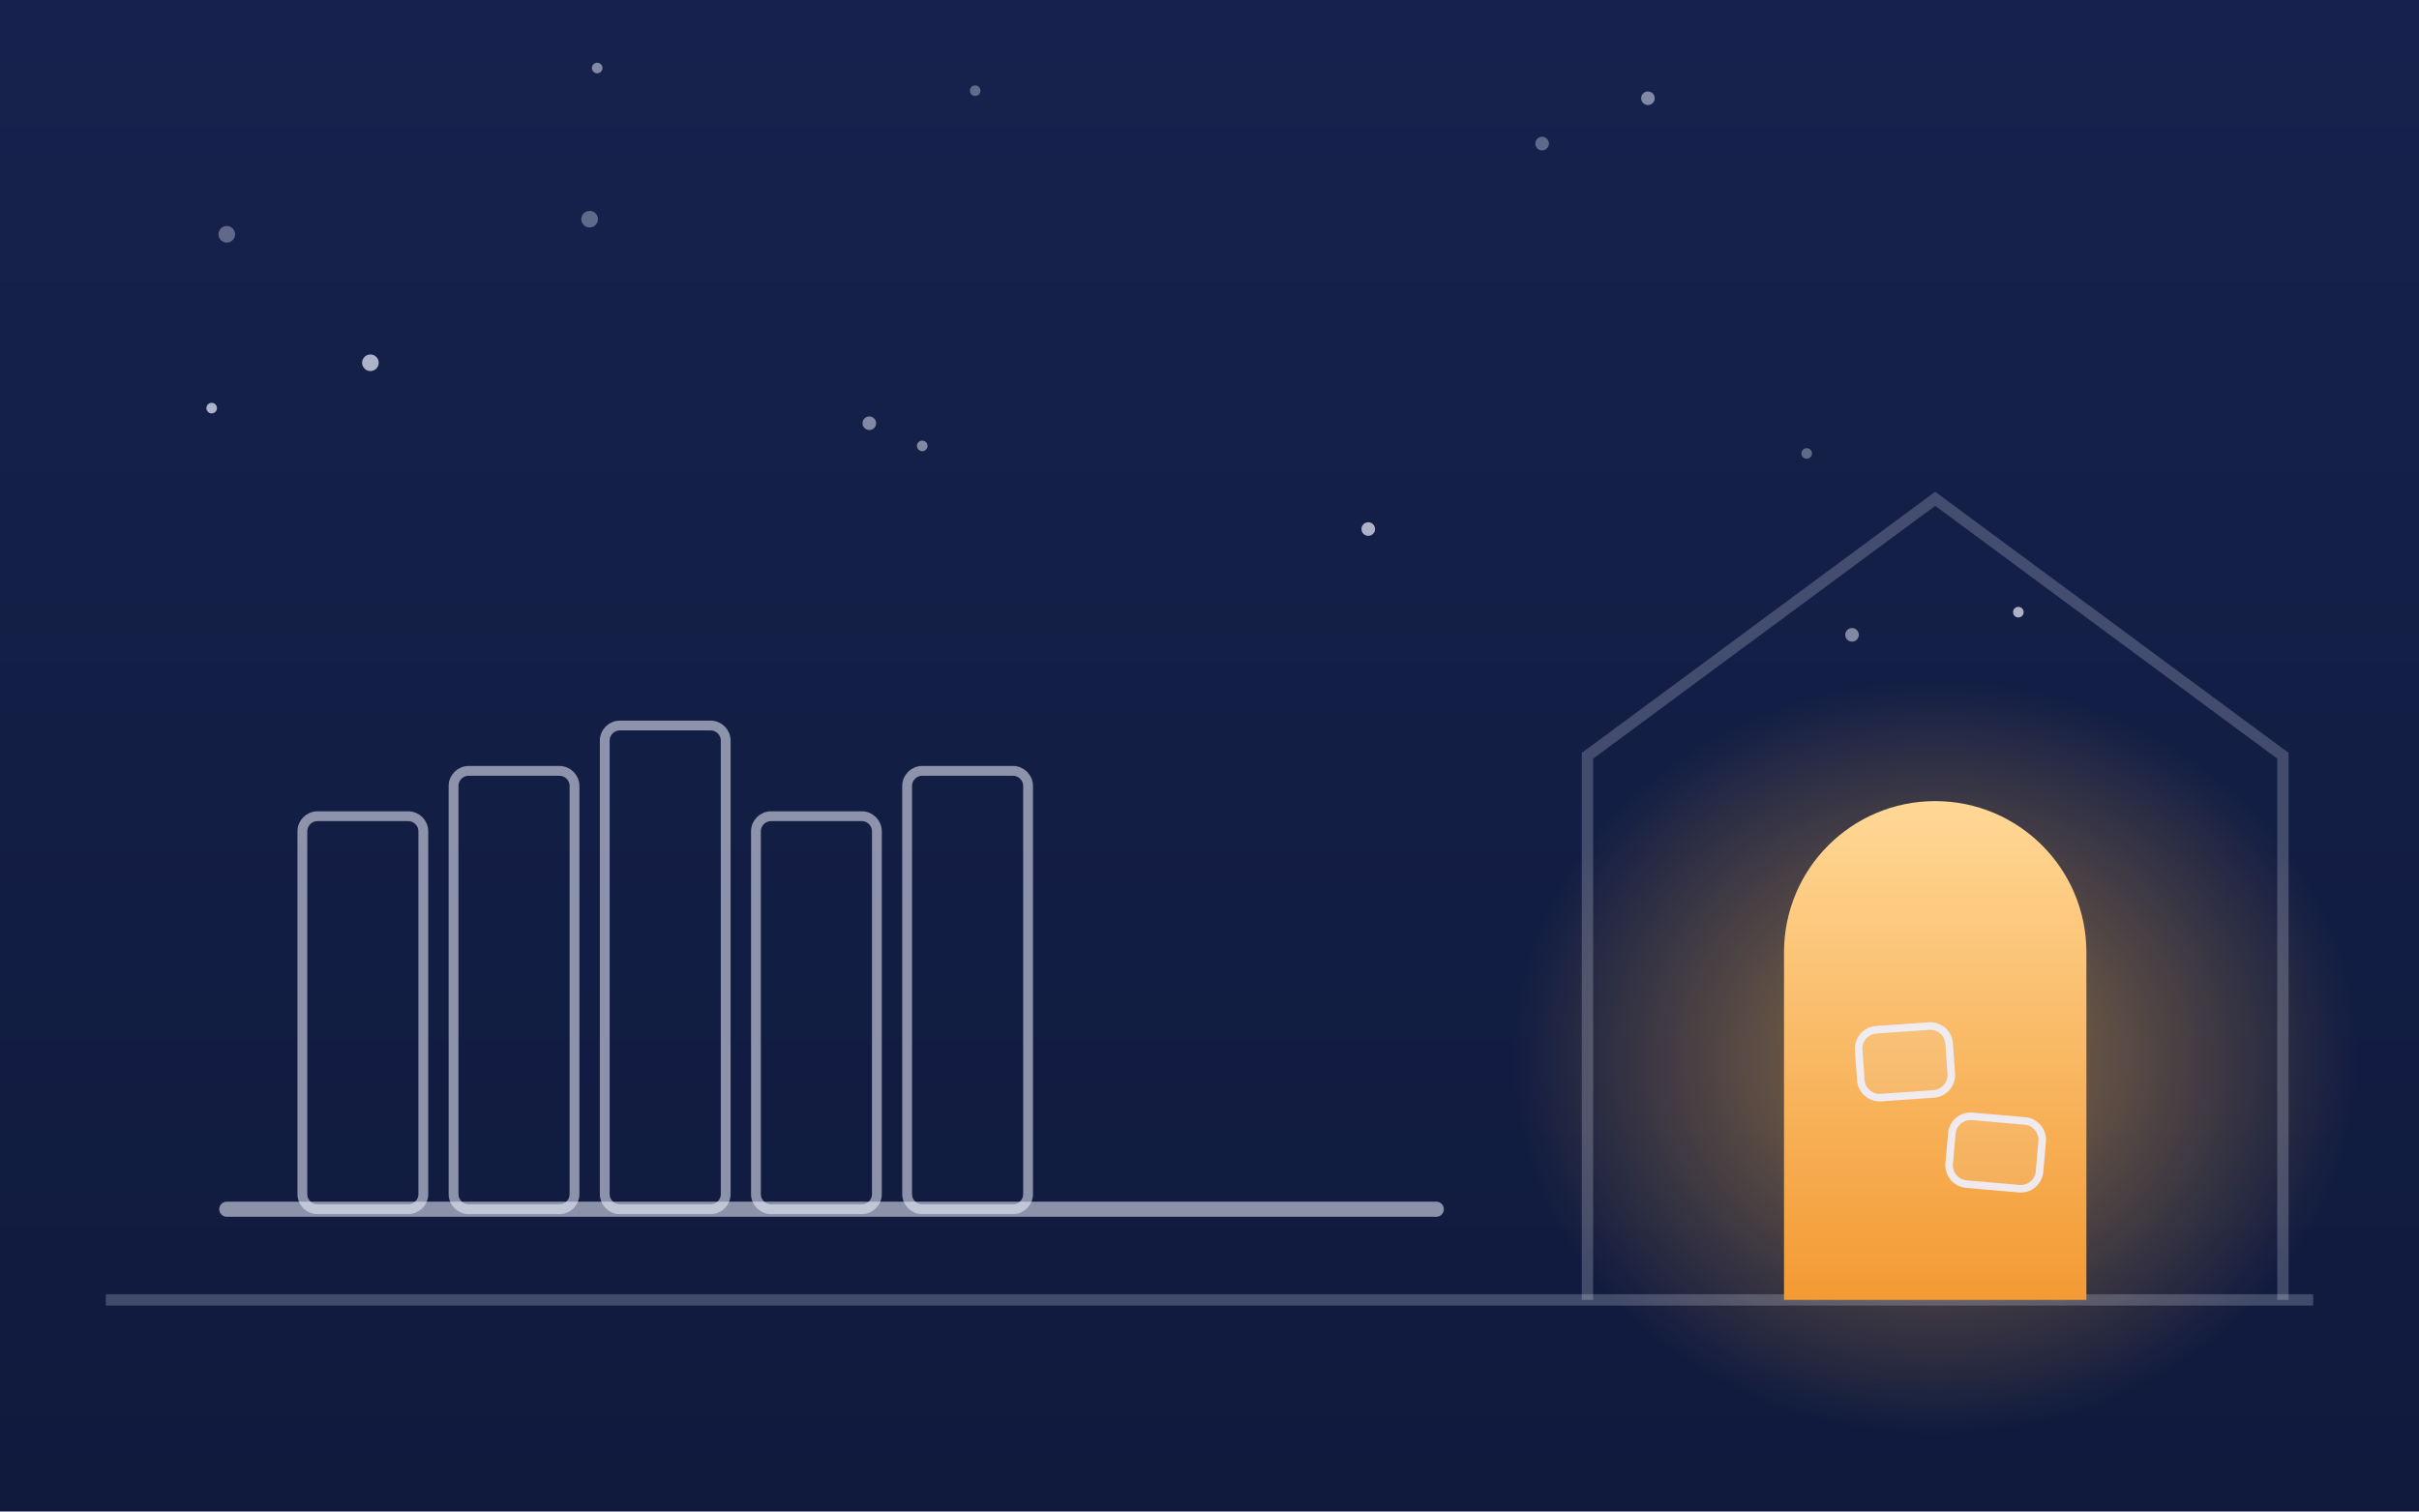
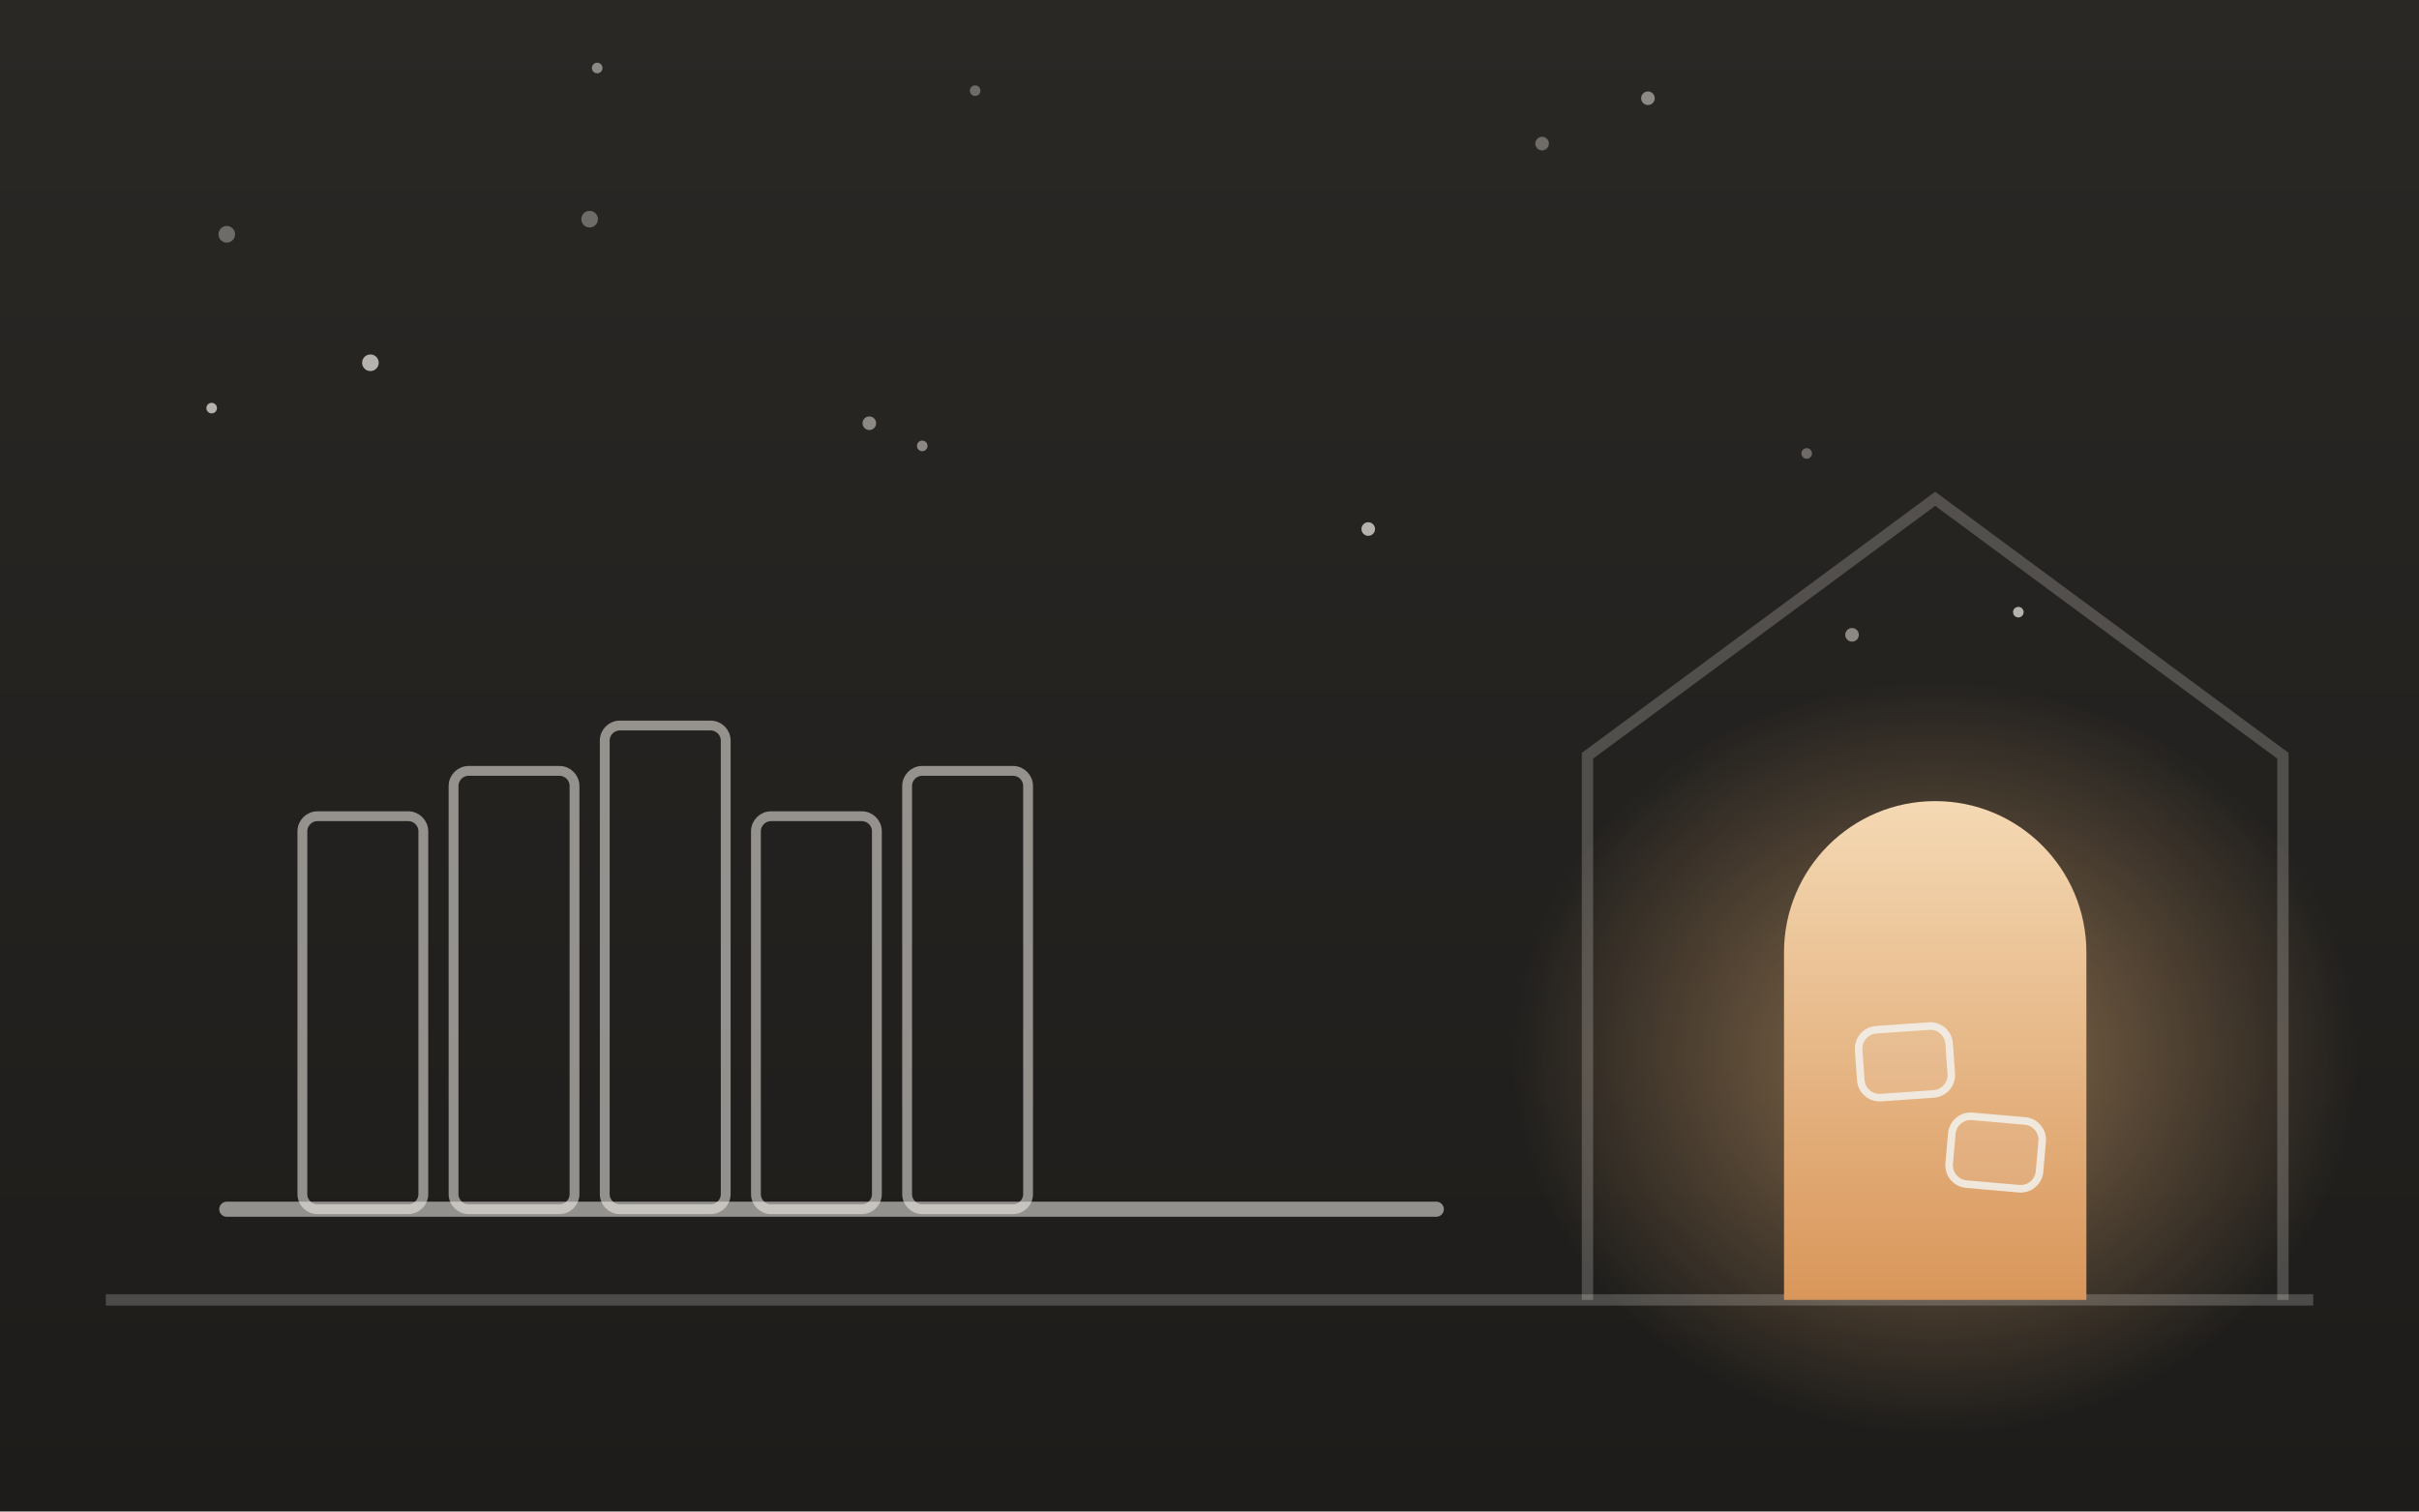
<svg xmlns="http://www.w3.org/2000/svg" viewBox="0 0 320 200" role="img" aria-label="Old photo albums on a shelf and a home with a lit window">
  <defs>
    <radialGradient id="glow">
-       <stop offset="0" stop-color="#ffb648" stop-opacity="0.55" />
-       <stop offset="1" stop-color="#ffb648" stop-opacity="0" />
+       <stop offset="0" stop-color="#e3ad73" stop-opacity="0.55" />
+       <stop offset="1" stop-color="#e3ad73" stop-opacity="0" />
    </radialGradient>
    <linearGradient id="win" x1="0" y1="0" x2="0" y2="1">
-       <stop offset="0" stop-color="#ffd896" />
-       <stop offset="1" stop-color="#f39a33" />
+       <stop offset="0" stop-color="#f4d9b4" />
+       <stop offset="1" stop-color="#d9965a" />
    </linearGradient>
    <linearGradient id="sky" x1="0" y1="0" x2="0" y2="1">
-       <stop offset="0" stop-color="#16224d" />
-       <stop offset="1" stop-color="#101a3d" />
+       <stop offset="0" stop-color="#2a2825" />
+       <stop offset="1" stop-color="#1d1c1a" />
    </linearGradient>
  </defs>
  <rect width="320" height="200" fill="url(#sky)" />
-   <circle cx="245" cy="84" r="0.9" fill="#eef1ff" opacity="0.5" />
-   <circle cx="78" cy="29" r="1.1" fill="#eef1ff" opacity="0.35" />
-   <circle cx="181" cy="70" r="0.9" fill="#eef1ff" opacity="0.7" />
-   <circle cx="49" cy="48" r="1.1" fill="#eef1ff" opacity="0.7" />
-   <circle cx="28" cy="54" r="0.7" fill="#eef1ff" opacity="0.7" />
-   <circle cx="239" cy="60" r="0.7" fill="#eef1ff" opacity="0.35" />
-   <circle cx="129" cy="12" r="0.7" fill="#eef1ff" opacity="0.35" />
-   <circle cx="267" cy="81" r="0.7" fill="#eef1ff" opacity="0.7" />
-   <circle cx="204" cy="19" r="0.9" fill="#eef1ff" opacity="0.35" />
-   <circle cx="122" cy="59" r="0.7" fill="#eef1ff" opacity="0.5" />
-   <circle cx="115" cy="56" r="0.9" fill="#eef1ff" opacity="0.5" />
-   <circle cx="30" cy="31" r="1.1" fill="#eef1ff" opacity="0.35" />
-   <circle cx="218" cy="13" r="0.9" fill="#eef1ff" opacity="0.5" />
-   <circle cx="79" cy="9" r="0.7" fill="#eef1ff" opacity="0.5" />
+   <circle cx="245" cy="84" r="0.9" fill="#f2eee8" opacity="0.5" />
+   <circle cx="78" cy="29" r="1.1" fill="#f2eee8" opacity="0.35" />
+   <circle cx="181" cy="70" r="0.9" fill="#f2eee8" opacity="0.7" />
+   <circle cx="49" cy="48" r="1.1" fill="#f2eee8" opacity="0.7" />
+   <circle cx="28" cy="54" r="0.7" fill="#f2eee8" opacity="0.7" />
+   <circle cx="239" cy="60" r="0.7" fill="#f2eee8" opacity="0.35" />
+   <circle cx="129" cy="12" r="0.7" fill="#f2eee8" opacity="0.35" />
+   <circle cx="267" cy="81" r="0.7" fill="#f2eee8" opacity="0.7" />
+   <circle cx="204" cy="19" r="0.9" fill="#f2eee8" opacity="0.35" />
+   <circle cx="122" cy="59" r="0.7" fill="#f2eee8" opacity="0.5" />
+   <circle cx="115" cy="56" r="0.9" fill="#f2eee8" opacity="0.5" />
+   <circle cx="30" cy="31" r="1.1" fill="#f2eee8" opacity="0.35" />
+   <circle cx="218" cy="13" r="0.9" fill="#f2eee8" opacity="0.5" />
+   <circle cx="79" cy="9" r="0.7" fill="#f2eee8" opacity="0.5" />
  <ellipse cx="256" cy="140" rx="56" ry="50" fill="url(#glow)" />
-   <path d="M14 172H306" stroke="rgba(238,241,255,0.22)" stroke-width="1.5" />
-   <rect x="40" y="108" width="16" height="52" rx="2" fill="none" stroke="rgba(238,241,255,0.55)" stroke-width="1.3" />
-   <rect x="60" y="102" width="16" height="58" rx="2" fill="none" stroke="rgba(238,241,255,0.55)" stroke-width="1.3" />
-   <rect x="80" y="96" width="16" height="64" rx="2" fill="none" stroke="rgba(238,241,255,0.55)" stroke-width="1.3" />
-   <rect x="100" y="108" width="16" height="52" rx="2" fill="none" stroke="rgba(238,241,255,0.55)" stroke-width="1.3" />
-   <rect x="120" y="102" width="16" height="58" rx="2" fill="none" stroke="rgba(238,241,255,0.55)" stroke-width="1.3" />
-   <path d="M30 160H190" stroke="rgba(238,241,255,0.55)" stroke-width="2" stroke-linecap="round" />
-   <path d="M210 172V100l46-34 46 34v72" fill="none" stroke="rgba(238,241,255,0.22)" stroke-width="1.5" />
+   <path d="M14 172H306" stroke="rgba(242,238,232,0.22)" stroke-width="1.5" />
+   <rect x="40" y="108" width="16" height="52" rx="2" fill="none" stroke="rgba(242,238,232,0.55)" stroke-width="1.3" />
+   <rect x="60" y="102" width="16" height="58" rx="2" fill="none" stroke="rgba(242,238,232,0.55)" stroke-width="1.3" />
+   <rect x="80" y="96" width="16" height="64" rx="2" fill="none" stroke="rgba(242,238,232,0.55)" stroke-width="1.3" />
+   <rect x="100" y="108" width="16" height="52" rx="2" fill="none" stroke="rgba(242,238,232,0.55)" stroke-width="1.3" />
+   <rect x="120" y="102" width="16" height="58" rx="2" fill="none" stroke="rgba(242,238,232,0.55)" stroke-width="1.3" />
+   <path d="M30 160H190" stroke="rgba(242,238,232,0.55)" stroke-width="2" stroke-linecap="round" />
+   <path d="M210 172V100l46-34 46 34v72" fill="none" stroke="rgba(242,238,232,0.22)" stroke-width="1.5" />
  <path d="M236 172V126.0a20.0 20.0 0 0 1 40 0V172z" fill="url(#win)" />
-   <rect x="246" y="136" width="12" height="9" rx="2.5" fill="rgba(238,241,255,0.1)" stroke="#eef1ff" stroke-opacity="0.9" stroke-width="1" transform="rotate(-4 252.0 140.5)" />
-   <rect x="258" y="148" width="12" height="9" rx="2.5" fill="rgba(238,241,255,0.1)" stroke="#eef1ff" stroke-opacity="0.9" stroke-width="1" transform="rotate(5 264.0 152.5)" />
+   <rect x="246" y="136" width="12" height="9" rx="2.5" fill="rgba(242,238,232,0.1)" stroke="#f2eee8" stroke-opacity="0.9" stroke-width="1" transform="rotate(-4 252.0 140.5)" />
+   <rect x="258" y="148" width="12" height="9" rx="2.5" fill="rgba(242,238,232,0.1)" stroke="#f2eee8" stroke-opacity="0.9" stroke-width="1" transform="rotate(5 264.0 152.5)" />
</svg>
